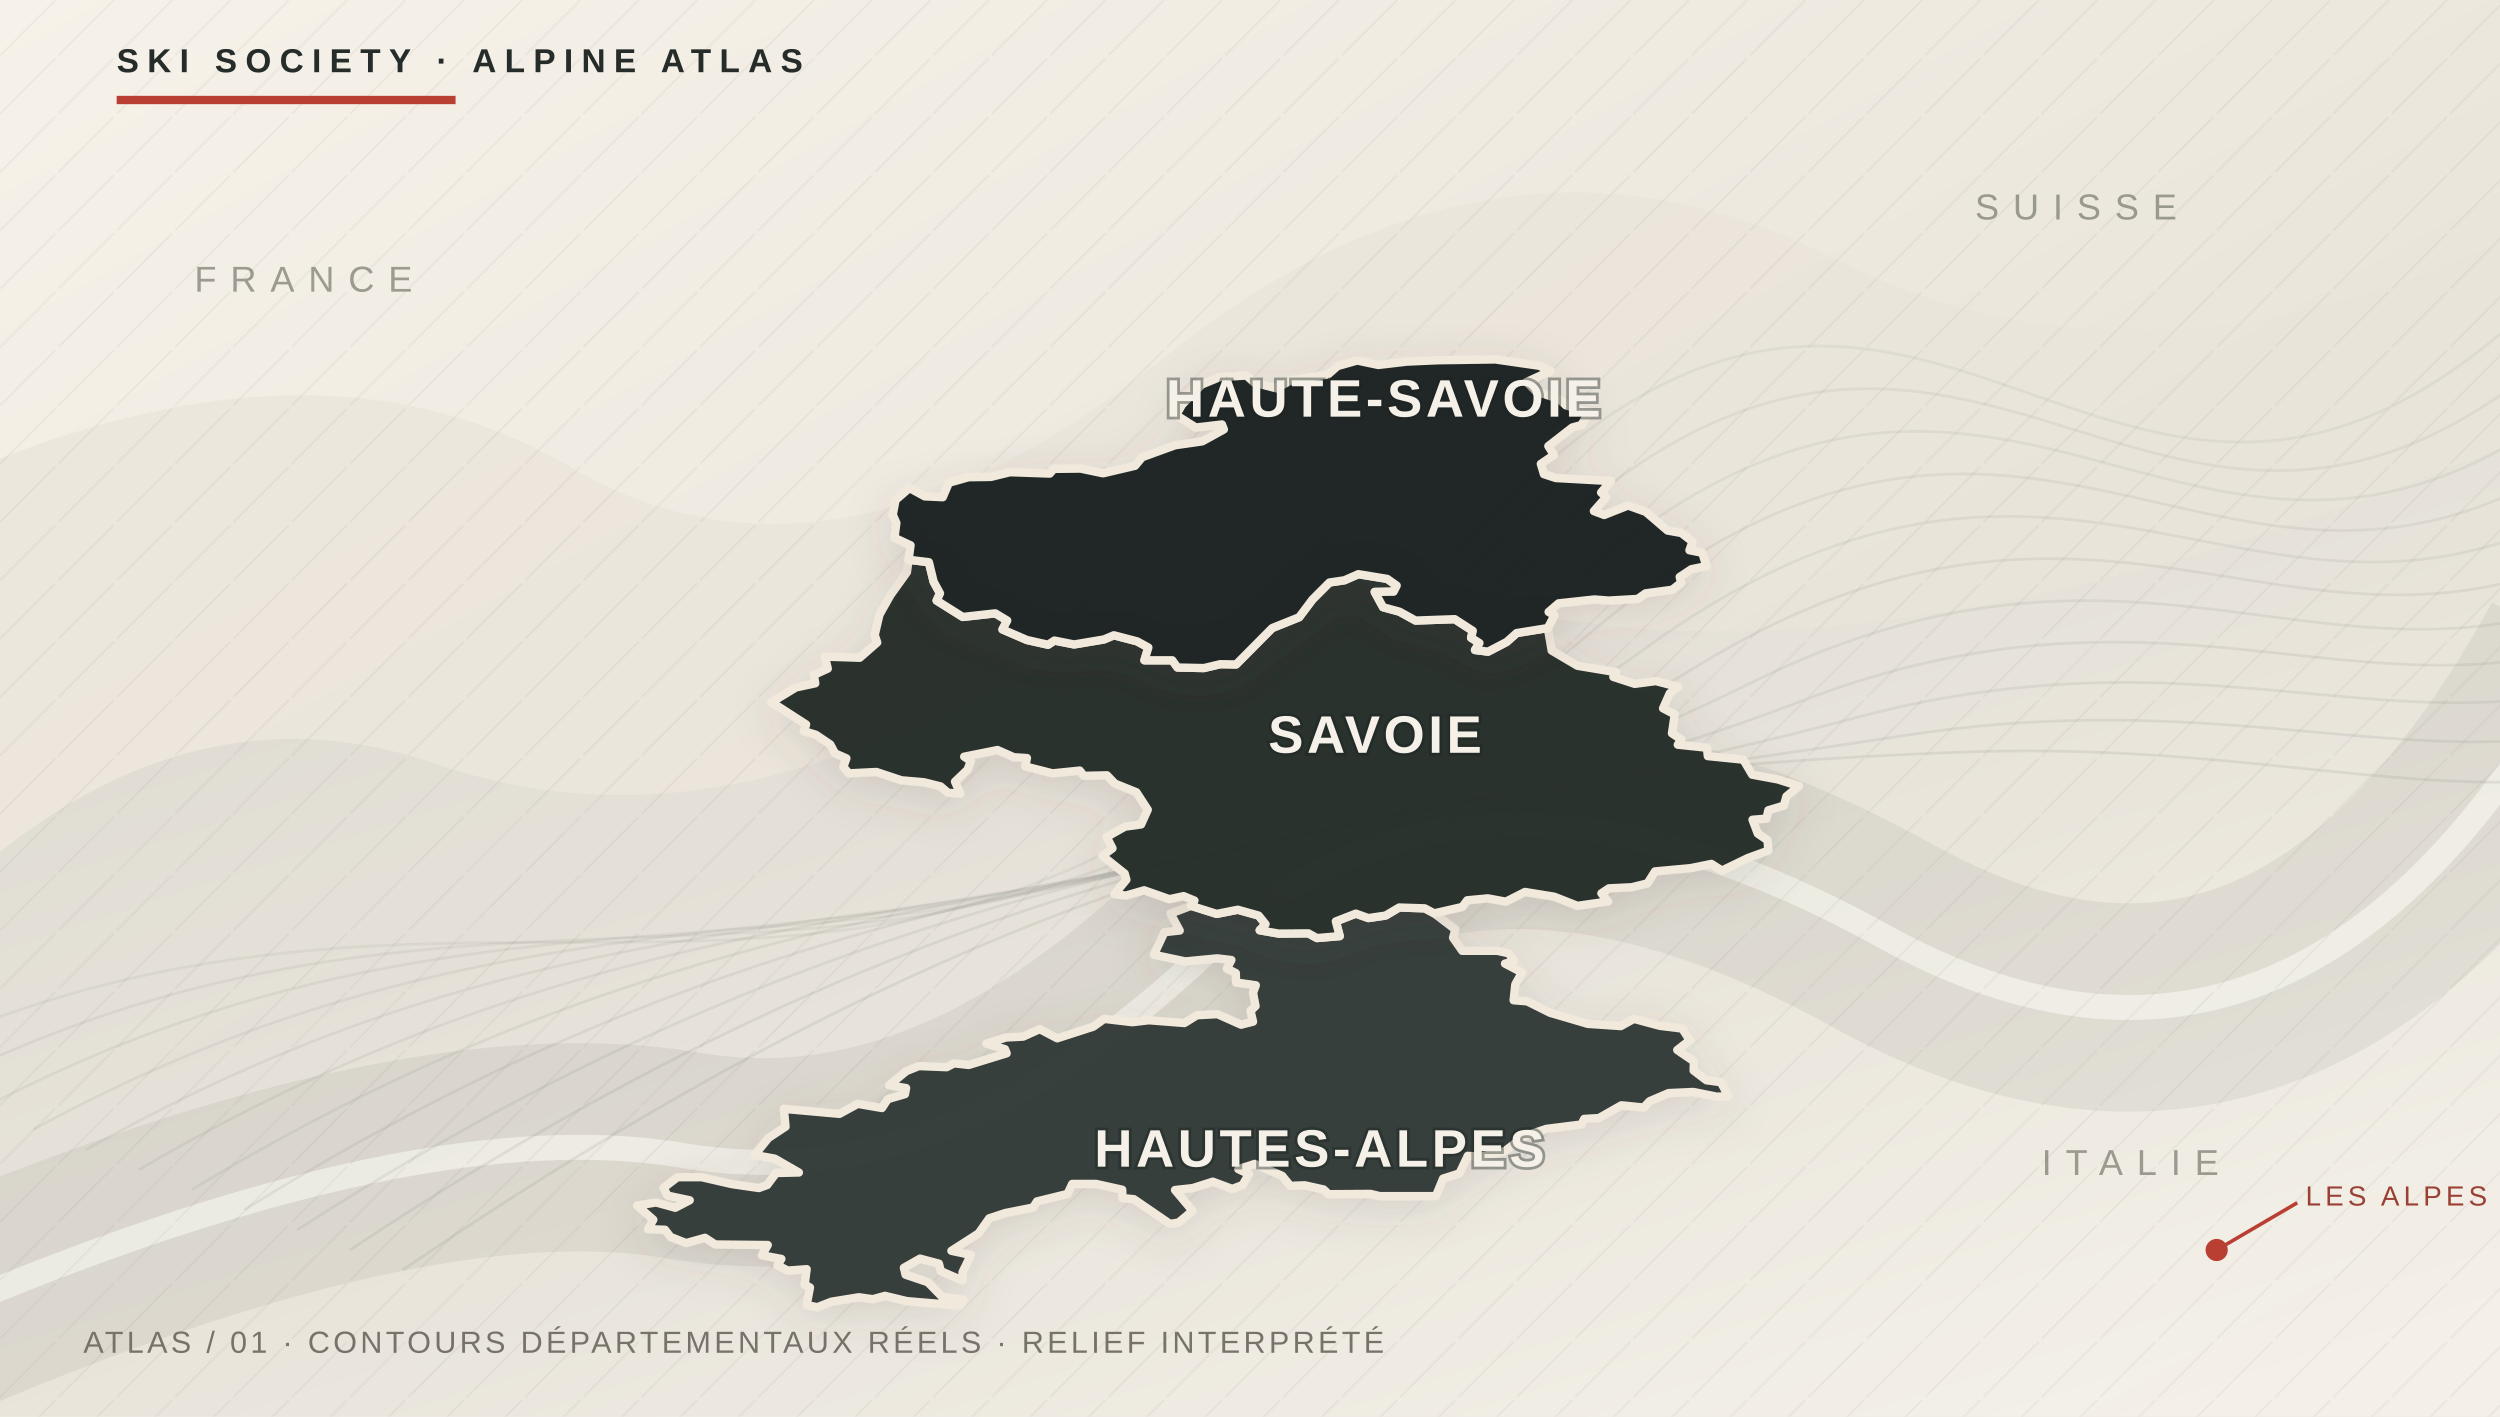
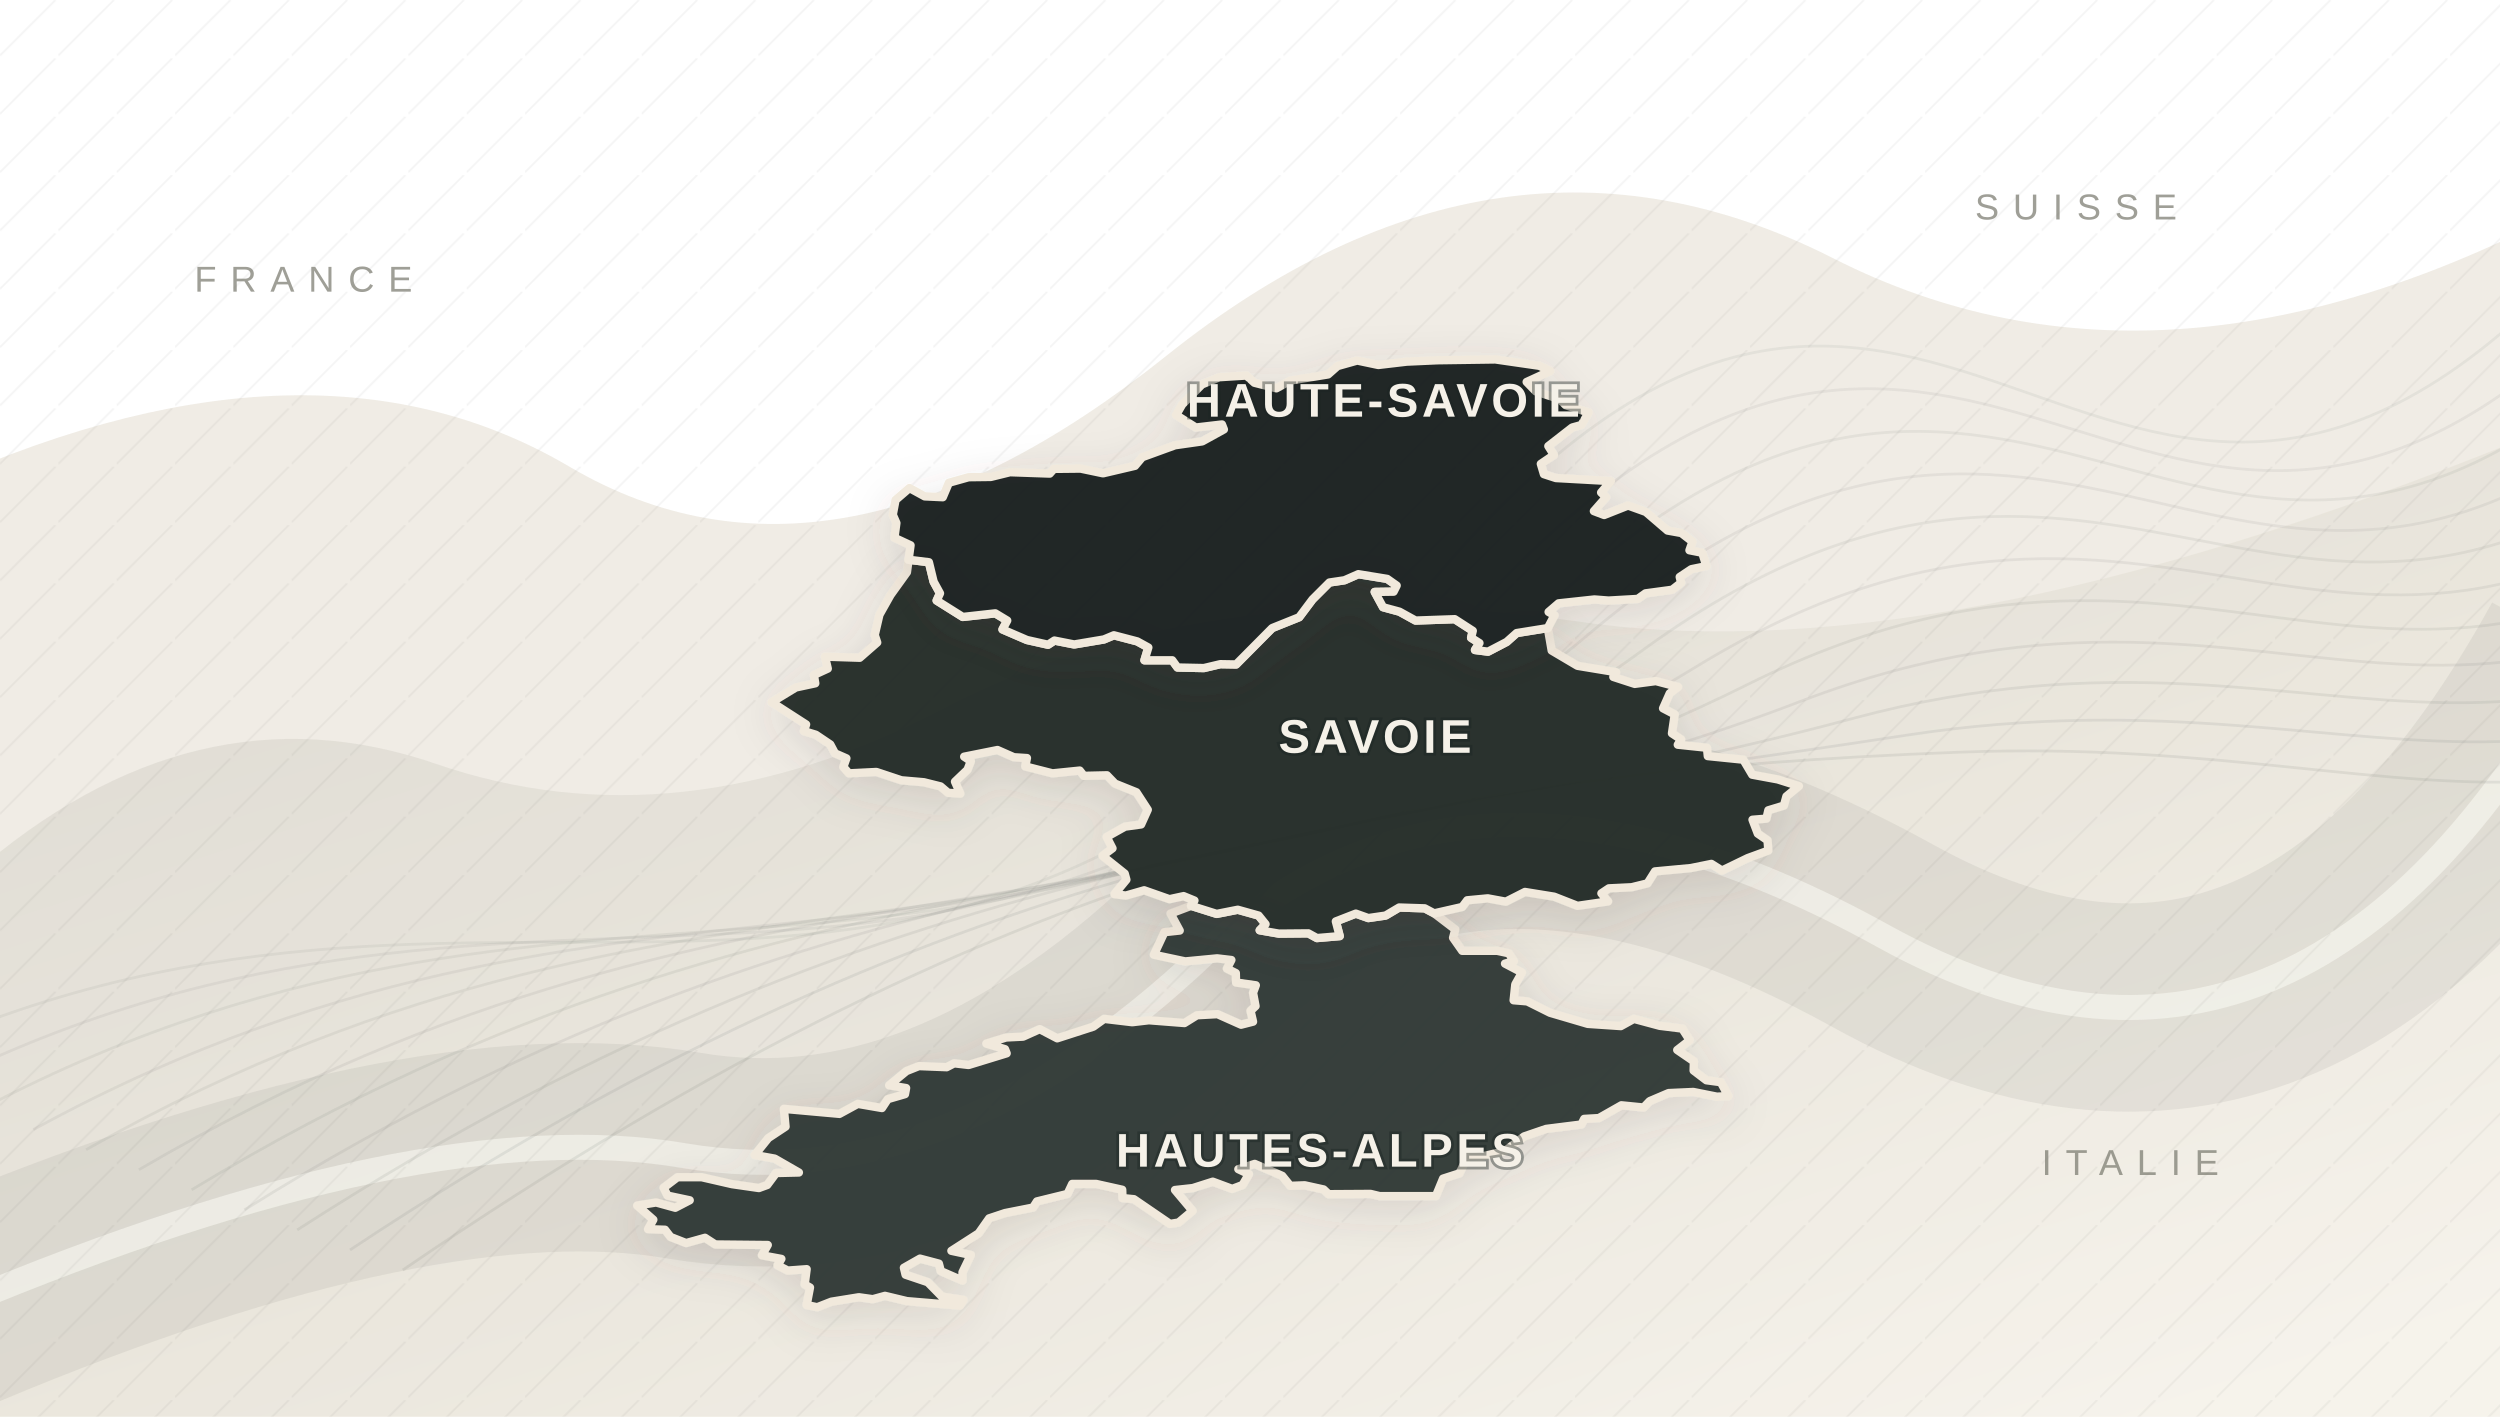
<svg xmlns="http://www.w3.org/2000/svg" viewBox="0 0 900 510" role="img" aria-labelledby="title description">
  <defs>
    <linearGradient id="bg" x1="0" y1="0" x2="1" y2="1">
      <stop stop-color="#f6f2e9" />
      <stop offset=".48" stop-color="#ece8de" />
      <stop offset="1" stop-color="#ddd9cf" />
    </linearGradient>
    <linearGradient id="ridge" x1="0" y1="0" x2=".85" y2="1">
      <stop stop-color="#d6d3cc" />
      <stop offset=".6" stop-color="#e9e5db" />
      <stop offset="1" stop-color="#f8f5ee" />
    </linearGradient>
    <pattern id="grain" width="21" height="21" patternUnits="userSpaceOnUse">
      <path d="M0 20 20 0" stroke="#555851" stroke-opacity=".055" stroke-width=".7" />
    </pattern>
    <filter id="shadow" x="-15%" y="-15%" width="130%" height="130%">
      <feDropShadow dx="0" dy="4" stdDeviation="8" flood-color="#57483e" flood-opacity=".14" />
    </filter>
  </defs>
-   <rect width="900" height="510" fill="url(#bg)" />
  <path d="M-30 178 Q110 112 205 168T420 128T660 93T930 72V510H-30Z" fill="#e9e4da" opacity=".7" />
  <path d="M-10 315Q70 245 157 275T340 255T570 224T920 153V510H-10Z" fill="url(#ridge)" opacity=".75" />
  <path d="M-15 470Q152 400 246 416T434 343T678 337T930 235" fill="none" stroke="#8e8e86" stroke-width="75" stroke-opacity=".14" />
  <path d="M-15 470Q152 400 246 416T434 343T678 337T930 235" fill="none" stroke="#fbfaf3" stroke-width="9" stroke-opacity=".55" />
  <path d="M-45 385 C180 275 330 430 515 210 S760 290 940 80" fill="none" stroke="#757b76" stroke-width="1" stroke-opacity="0.100" />
  <path d="M-26 392.22 C199 277.85 349 414.8 534 216.08 S779 295.32 959 87.6" fill="none" stroke="#757b76" stroke-width="1" stroke-opacity="0.104" />
  <path d="M-7 399.44 C218 280.7 368 399.6 553 222.16 S798 300.64 978 95.2" fill="none" stroke="#757b76" stroke-width="1" stroke-opacity="0.108" />
  <path d="M12 406.66 C237 283.55 387 384.4 572 228.24 S817 305.96 997 102.8" fill="none" stroke="#757b76" stroke-width="1" stroke-opacity="0.112" />
  <path d="M31 413.88 C256 286.4 406 369.2 591 234.32 S836 311.28 1016 110.4" fill="none" stroke="#757b76" stroke-width="1" stroke-opacity="0.116" />
  <path d="M50 421.1 C275 289.25 425 354 610 240.4 S855 316.6 1035 118" fill="none" stroke="#757b76" stroke-width="1" stroke-opacity="0.120" />
  <path d="M69 428.32 C294 292.1 444 338.8 629 246.48 S874 321.92 1054 125.6" fill="none" stroke="#757b76" stroke-width="1" stroke-opacity="0.124" />
  <path d="M88 435.54 C313 294.95 463 323.6 648 252.56 S893 327.24 1073 133.2" fill="none" stroke="#757b76" stroke-width="1" stroke-opacity="0.128" />
  <path d="M107 442.76 C332 297.8 482 308.4 667 258.64 S912 332.56 1092 140.8" fill="none" stroke="#757b76" stroke-width="1" stroke-opacity="0.132" />
  <path d="M126 449.98 C351 300.65 501 293.2 686 264.72 S931 337.88 1111 148.4" fill="none" stroke="#757b76" stroke-width="1" stroke-opacity="0.136" />
  <path d="M145 457.2 C370 303.5 520 278 705 270.8 S950 343.2 1130 156" fill="none" stroke="#757b76" stroke-width="1" stroke-opacity="0.140" />
  <rect width="900" height="510" fill="url(#grain)" />
  <g font-family="Arial, Helvetica, sans-serif" font-size="13" letter-spacing="5" fill="#7d7d73" opacity=".74">
    <text x="70" y="105">FRANCE</text>
    <text x="711" y="79">SUISSE</text>
    <text x="735" y="423">ITALIE</text>
  </g>
  <g>
    <path d="M428.8,326.1 L438.0,329.0 L445.6,327.5 L453.1,329.6 L455.6,332.7 L453.5,334.9 L460.4,336.1 L471.0,336.0 L474.1,337.7 L482.3,337.0 L480.9,331.7 L488.1,328.9 L492.6,330.5 L498.8,329.6 L503.7,326.7 L512.9,327.0 L516.3,328.8 L523.9,334.6 L523.1,337.6 L526.4,342.3 L539.0,342.3 L543.2,343.2 L545.0,346.0 L541.8,346.9 L547.9,350.1 L545.5,354.4 L544.9,360.1 L549.8,360.5 L558.0,364.6 L571.6,368.6 L583.5,369.4 L588.2,366.8 L597.5,369.3 L605.6,370.3 L608.3,374.5 L603.8,378.0 L609.8,382.1 L609.7,385.4 L614.3,388.9 L619.5,389.6 L622.2,394.6 L618.1,394.8 L609.6,393.1 L600.7,393.5 L593.9,396.4 L591.7,398.7 L583.7,397.9 L575.6,402.5 L570.3,402.8 L569.3,404.8 L556.6,406.4 L548.7,409.1 L541.7,414.4 L533.2,416.4 L528.4,416.1 L525.4,422.4 L519.5,424.3 L516.9,430.6 L496.7,430.6 L493.4,429.8 L478.3,429.9 L476.5,428.2 L469.7,426.7 L464.5,426.9 L461.6,423.3 L451.7,419.0 L445.8,420.9 L449.6,422.7 L447.3,426.6 L443.6,428.0 L436.6,425.4 L429.4,427.7 L423.0,428.4 L429.3,435.9 L424.3,440.1 L421.2,440.6 L408.2,431.7 L404.1,431.3 L404.0,428.3 L394.6,426.2 L386.0,426.2 L384.3,429.8 L373.3,432.5 L371.9,434.7 L361.8,436.7 L356.1,438.6 L352.3,444.0 L342.5,450.3 L349.5,451.8 L346.5,458.0 L346.5,461.0 L338.7,457.6 L338.0,454.9 L331.2,453.1 L325.4,456.4 L326.0,458.9 L334.0,461.6 L339.1,466.8 L346.9,468.0 L345.6,470.0 L326.5,468.4 L318.6,466.5 L314.2,467.7 L309.2,467.0 L299.3,468.6 L294.2,470.6 L290.4,469.8 L291.6,463.5 L289.7,462.4 L290.4,456.9 L283.6,457.4 L279.9,455.5 L281.3,453.2 L274.3,451.9 L276.4,448.2 L257.5,448.0 L253.8,445.6 L247.0,447.5 L241.4,445.3 L239.4,442.7 L233.3,442.5 L235.2,439.1 L229.4,434.0 L236.2,432.9 L243.1,434.8 L248.3,432.1 L240.3,430.4 L238.9,427.6 L243.9,423.8 L252.6,423.8 L263.5,426.3 L273.2,427.7 L276.2,426.6 L279.4,422.3 L287.6,422.1 L278.9,417.1 L271.7,415.8 L276.6,409.7 L282.8,405.6 L282.2,399.2 L302.2,401.0 L308.8,397.4 L317.5,398.9 L319.6,395.7 L325.8,393.9 L326.2,391.7 L320.1,390.7 L326.3,385.6 L330.8,383.8 L340.8,384.2 L343.5,382.8 L348.7,383.4 L362.4,379.2 L361.8,377.7 L355.1,375.7 L362.2,373.5 L368.3,373.2 L374.3,370.5 L380.6,373.8 L393.6,369.6 L397.5,366.8 L407.6,368.0 L413.6,367.3 L426.4,368.3 L430.9,365.5 L438.3,365.1 L446.8,368.9 L451.1,367.8 L450.2,363.9 L452.0,362.2 L451.1,357.4 L452.1,354.7 L445.0,353.7 L444.9,350.3 L441.7,348.7 L443.3,345.6 L438.2,345.0 L426.7,346.1 L415.4,343.7 L419.2,335.6 L424.7,335.0 L421.4,328.9 L428.8,326.1 L428.8,326.1 Z " fill="#343a38" fill-opacity=".97" stroke="#f1e9dc" stroke-width="3" stroke-linejoin="round" filter="url(#shadow)" />
    <path d="M557.2,226.1 L558.6,234.2 L567.9,239.7 L581.8,242.0 L580.8,243.7 L588.5,246.2 L596.1,245.2 L604.1,247.3 L601.1,249.6 L598.7,255.0 L602.9,257.2 L601.9,264.0 L605.2,266.2 L604.0,268.1 L614.5,269.2 L614.8,272.2 L627.6,273.5 L630.8,278.9 L640.0,280.6 L647.6,283.0 L643.1,286.7 L642.2,290.0 L636.6,291.7 L635.9,294.7 L630.9,295.1 L632.8,300.1 L636.3,302.5 L636.6,306.2 L629.2,308.9 L619.9,313.4 L616.1,311.0 L608.7,312.5 L595.8,313.7 L593.1,318.0 L587.4,319.4 L579.2,319.8 L576.5,321.6 L578.9,324.5 L567.9,326.1 L559.5,322.8 L549.0,321.1 L542.1,324.6 L535.6,323.4 L528.2,324.1 L526.4,326.5 L516.3,328.8 L512.9,327.0 L503.7,326.7 L498.8,329.6 L492.6,330.5 L488.1,328.9 L480.9,331.7 L482.3,337.0 L474.1,337.7 L471.0,336.0 L460.4,336.1 L453.5,334.9 L455.6,332.7 L453.1,329.6 L445.6,327.5 L438.0,329.0 L428.8,326.1 L430.0,324.2 L426.1,322.6 L421.0,323.7 L411.9,320.5 L405.3,322.4 L401.2,321.9 L405.5,316.7 L404.9,314.5 L396.9,308.1 L400.5,305.4 L398.4,301.3 L405.0,297.6 L410.8,296.8 L413.2,291.5 L409.1,285.2 L401.4,282.1 L398.5,279.1 L390.2,279.3 L388.7,277.4 L378.9,278.4 L369.1,275.9 L369.7,272.9 L365.0,272.6 L359.1,270.0 L347.1,272.4 L349.5,274.0 L348.3,277.1 L343.8,281.4 L345.7,285.7 L341.3,285.4 L338.6,283.1 L332.6,281.6 L324.5,280.9 L315.5,277.9 L305.6,278.4 L303.6,276.1 L304.7,273.0 L300.6,271.2 L298.9,268.0 L293.7,264.5 L289.4,263.2 L290.2,260.8 L277.8,252.8 L286.5,247.5 L293.5,246.0 L293.0,243.0 L298.0,240.7 L297.0,236.4 L309.5,236.8 L315.8,231.3 L314.9,228.6 L316.6,221.3 L320.6,214.2 L326.5,206.0 L327.1,201.5 L334.4,202.4 L336.1,209.4 L338.4,213.6 L337.2,216.2 L346.6,222.1 L358.3,220.8 L362.6,223.4 L360.9,226.6 L369.7,230.4 L377.3,232.1 L379.6,230.6 L386.7,232.0 L397.4,230.2 L401.0,228.7 L409.4,230.9 L413.4,233.1 L412.0,237.7 L422.0,237.7 L423.9,240.3 L433.4,240.5 L439.3,239.1 L445.0,239.2 L458.0,226.1 L467.7,222.2 L472.5,215.8 L478.6,209.7 L484.0,208.9 L489.0,206.7 L499.4,208.4 L502.8,210.8 L501.7,213.0 L494.9,213.1 L497.9,218.6 L503.8,220.2 L509.6,223.4 L523.7,222.9 L530.2,227.1 L529.6,229.6 L532.6,231.5 L531.0,234.0 L535.7,234.6 L542.4,231.1 L546.0,227.9 L557.2,226.1 L557.2,226.1 Z " fill="#272e2c" fill-opacity=".97" stroke="#f1e9dc" stroke-width="3" stroke-linejoin="round" filter="url(#shadow)" />
    <path d="M557.2,226.1 L546.0,227.9 L542.4,231.1 L535.7,234.6 L531.0,234.0 L532.6,231.5 L529.6,229.6 L530.2,227.1 L523.7,222.9 L509.6,223.4 L503.8,220.2 L497.9,218.6 L494.9,213.1 L501.7,213.0 L502.8,210.8 L499.4,208.4 L489.0,206.7 L484.0,208.9 L478.6,209.7 L472.5,215.8 L467.7,222.2 L458.0,226.1 L445.0,239.2 L439.3,239.1 L433.4,240.5 L423.9,240.3 L422.0,237.7 L412.0,237.7 L413.4,233.1 L409.4,230.9 L401.0,228.7 L397.4,230.2 L386.7,232.0 L379.6,230.6 L377.3,232.1 L369.7,230.4 L360.9,226.6 L362.6,223.4 L358.3,220.8 L346.6,222.1 L337.2,216.2 L338.4,213.6 L336.1,209.4 L334.4,202.4 L327.1,201.5 L327.8,196.3 L322.0,193.6 L322.7,188.3 L321.4,185.3 L322.4,180.0 L327.4,175.7 L332.9,178.7 L339.4,179.0 L341.6,173.8 L348.7,171.8 L356.7,171.7 L363.6,170.0 L377.9,170.5 L379.4,168.8 L389.0,168.7 L397.1,170.4 L408.6,167.7 L411.2,164.6 L423.0,160.3 L432.8,158.9 L440.6,154.6 L439.9,152.8 L430.5,153.9 L423.4,149.4 L425.6,145.6 L432.7,138.4 L439.0,135.8 L448.7,135.2 L451.6,137.8 L459.5,139.8 L464.6,137.0 L478.1,134.8 L481.5,131.8 L488.6,129.8 L496.2,131.4 L506.4,130.2 L517.5,129.7 L538.3,129.4 L554.2,131.7 L558.1,133.6 L549.6,137.5 L552.9,140.9 L561.4,143.7 L563.7,145.9 L571.9,148.5 L569.3,153.0 L566.0,153.9 L557.4,160.6 L559.4,163.8 L554.7,167.0 L555.8,170.7 L560.1,172.1 L579.9,173.2 L576.4,177.3 L578.2,179.0 L573.8,184.0 L577.5,185.4 L586.1,182.0 L592.5,184.3 L600.3,191.0 L605.3,191.9 L609.3,195.0 L608.2,198.1 L612.8,199.0 L614.3,203.8 L608.9,204.9 L604.7,207.7 L605.2,209.8 L602.0,212.3 L592.4,213.6 L589.6,215.6 L579.1,216.2 L574.0,215.8 L561.1,217.2 L557.5,220.3 L559.6,221.5 L557.2,226.1 L557.2,226.1 Z " fill="#1c2423" fill-opacity=".97" stroke="#f1e9dc" stroke-width="3" stroke-linejoin="round" filter="url(#shadow)" />
  </g>
-   <g font-family="Arial, Helvetica, sans-serif" font-weight="700" font-size="19" letter-spacing="1.3" text-anchor="middle" fill="#f5f1e8" paint-order="stroke" stroke="#1b2521" stroke-opacity=".4" stroke-width="2">
+   <g font-family="Arial, Helvetica, sans-serif" font-weight="700" font-size="17" letter-spacing="1.3" text-anchor="middle" fill="#f5f1e8" paint-order="stroke" stroke="#1b2521" stroke-opacity=".4" stroke-width="2">
    <text x="498" y="150">HAUTE-SAVOIE</text>
    <text x="495" y="271">SAVOIE</text>
    <text x="475" y="420">HAUTES-ALPES</text>
  </g>
-   <text x="30" y="487" font-size="11" letter-spacing="1.2" fill="#77736b" font-family="Arial, Helvetica, sans-serif">ATLAS / 01  ·  CONTOURS DÉPARTEMENTAUX RÉELS  ·  RELIEF INTERPRÉTÉ</text>
-   <path d="M42 36H164" stroke="#b83f32" stroke-width="3" />
-   <text x="42" y="26" fill="#252c29" font-size="12" font-family="Arial, Helvetica, sans-serif" font-weight="700" letter-spacing="3">SKI SOCIETY · ALPINE ATLAS</text>
-   <circle cx="798" cy="450" r="4" fill="#b83f32" />
-   <path d="M798 450l29 -17" stroke="#b83f32" stroke-width="1.3" />
-   <text x="830" y="434" fill="#9a4034" font-size="10" font-family="Arial, Helvetica, sans-serif" letter-spacing="1.5">LES ALPES</text>
</svg>
